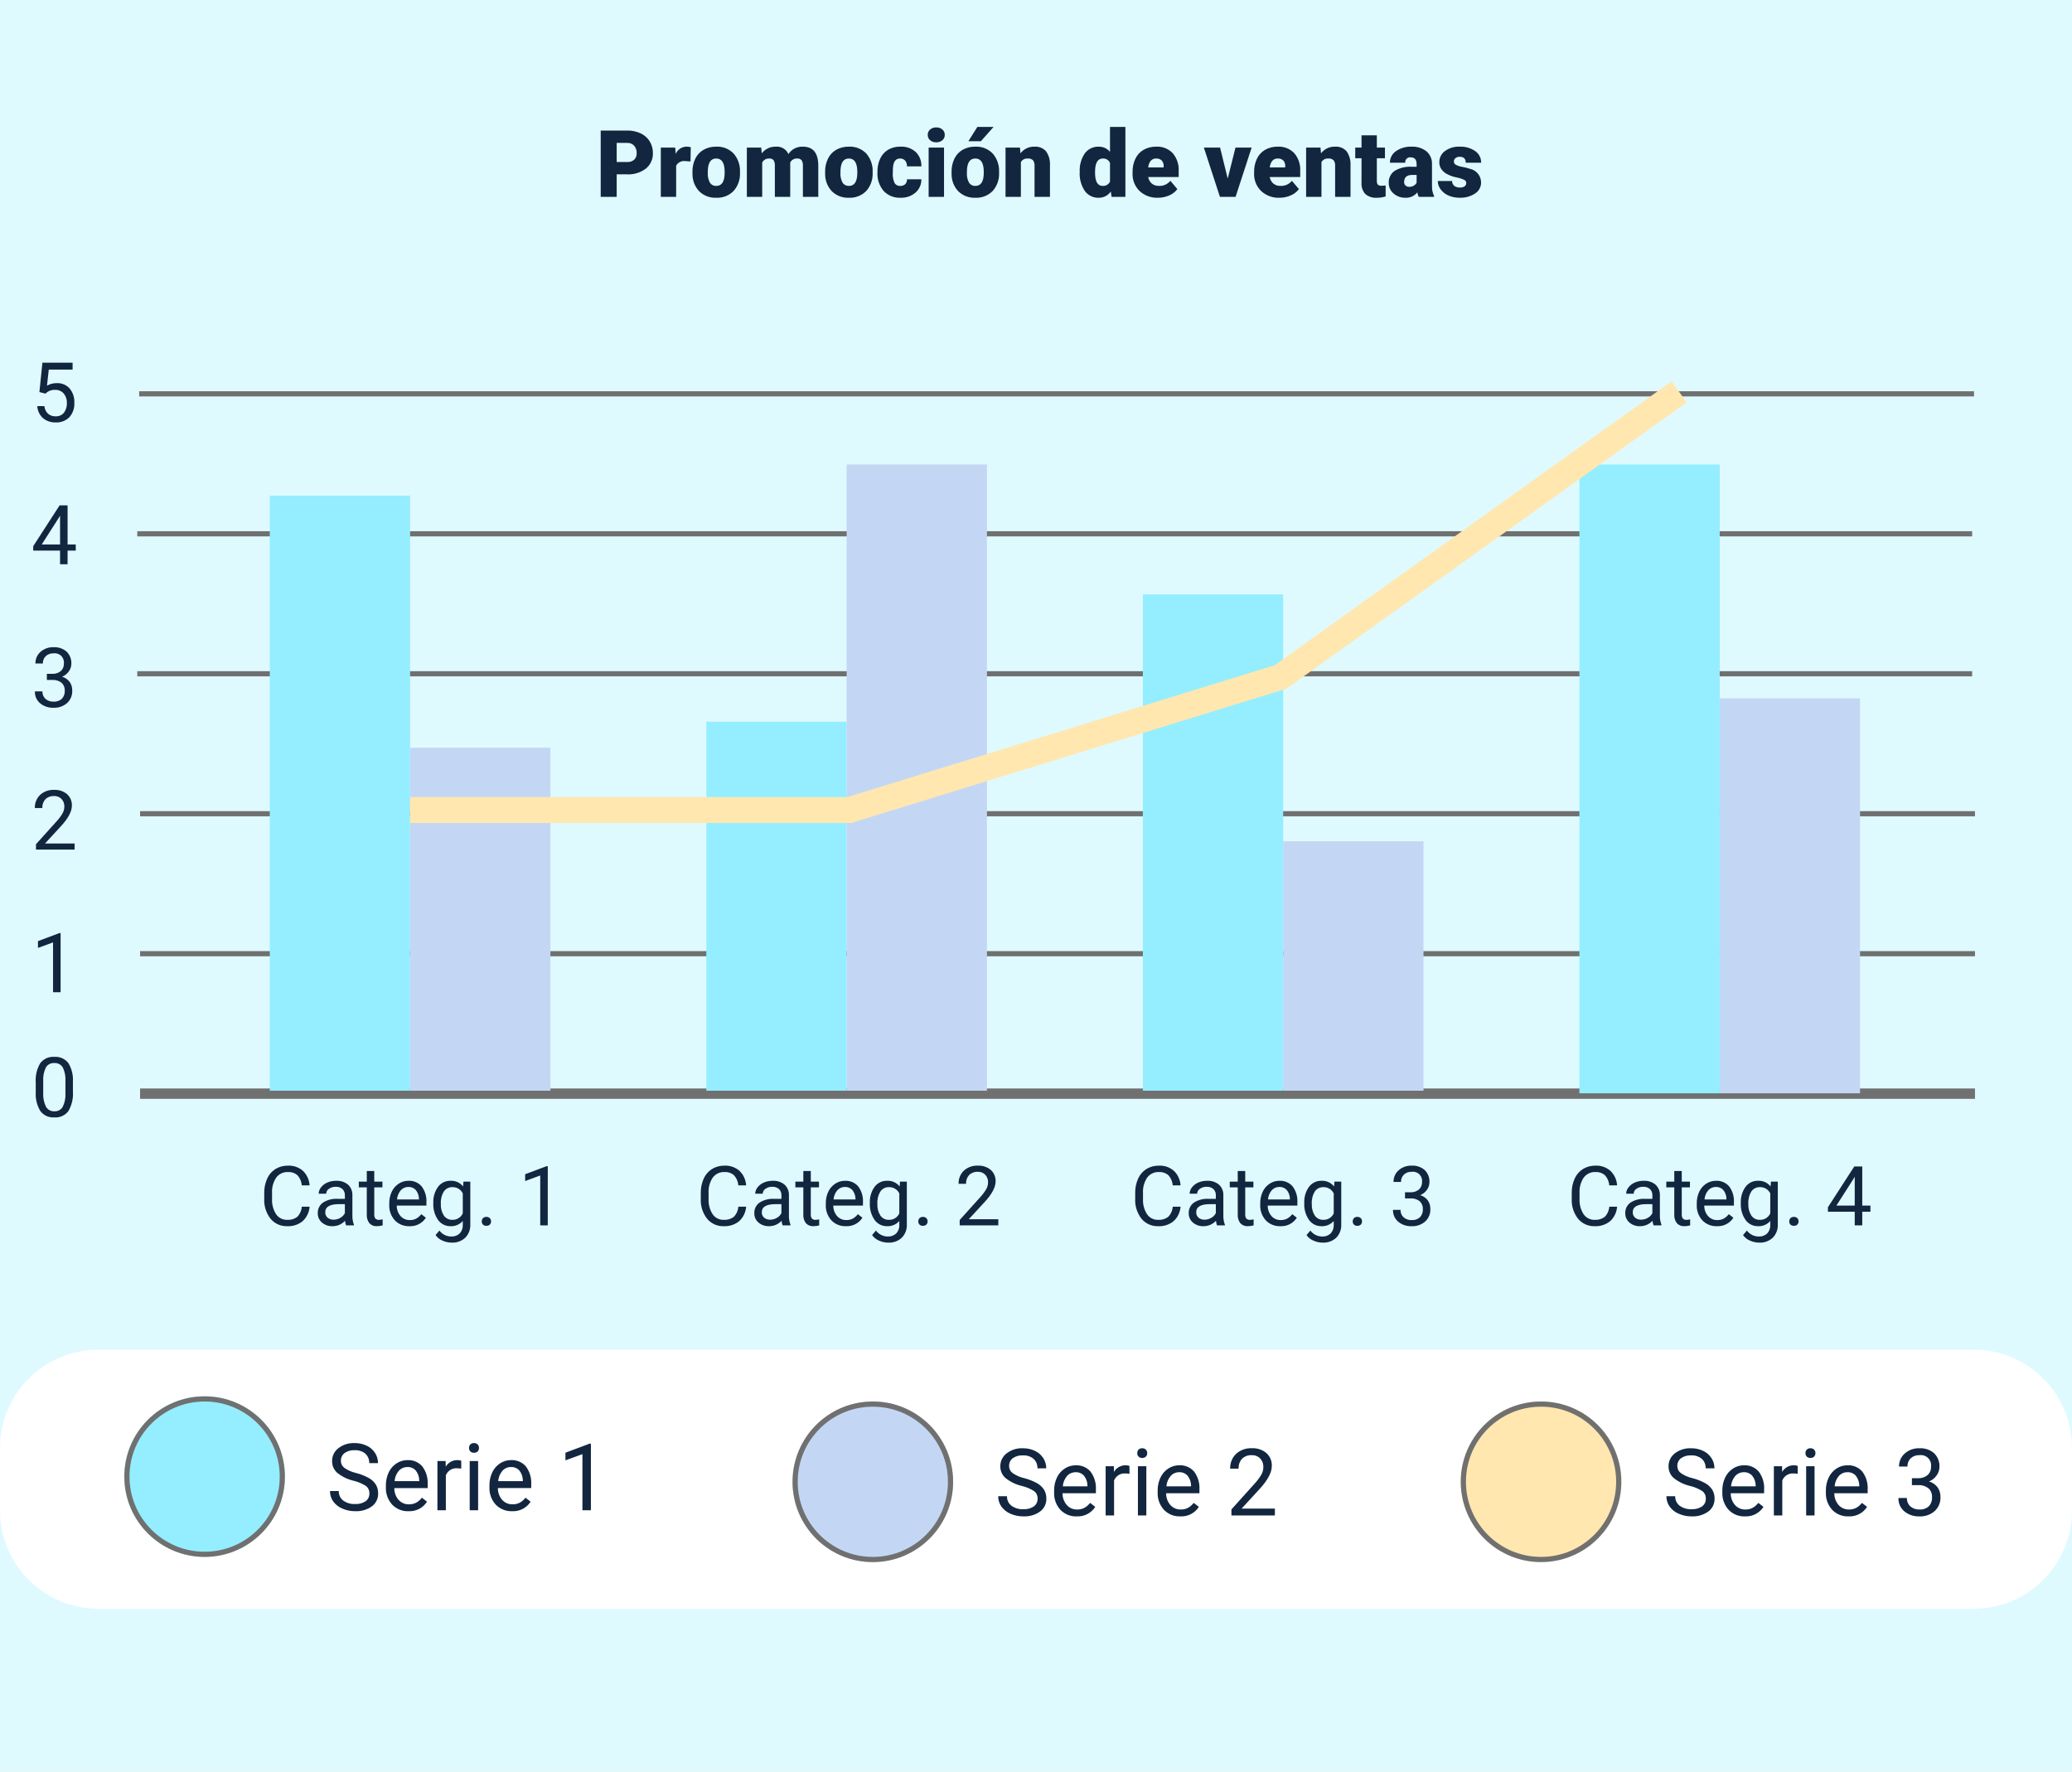
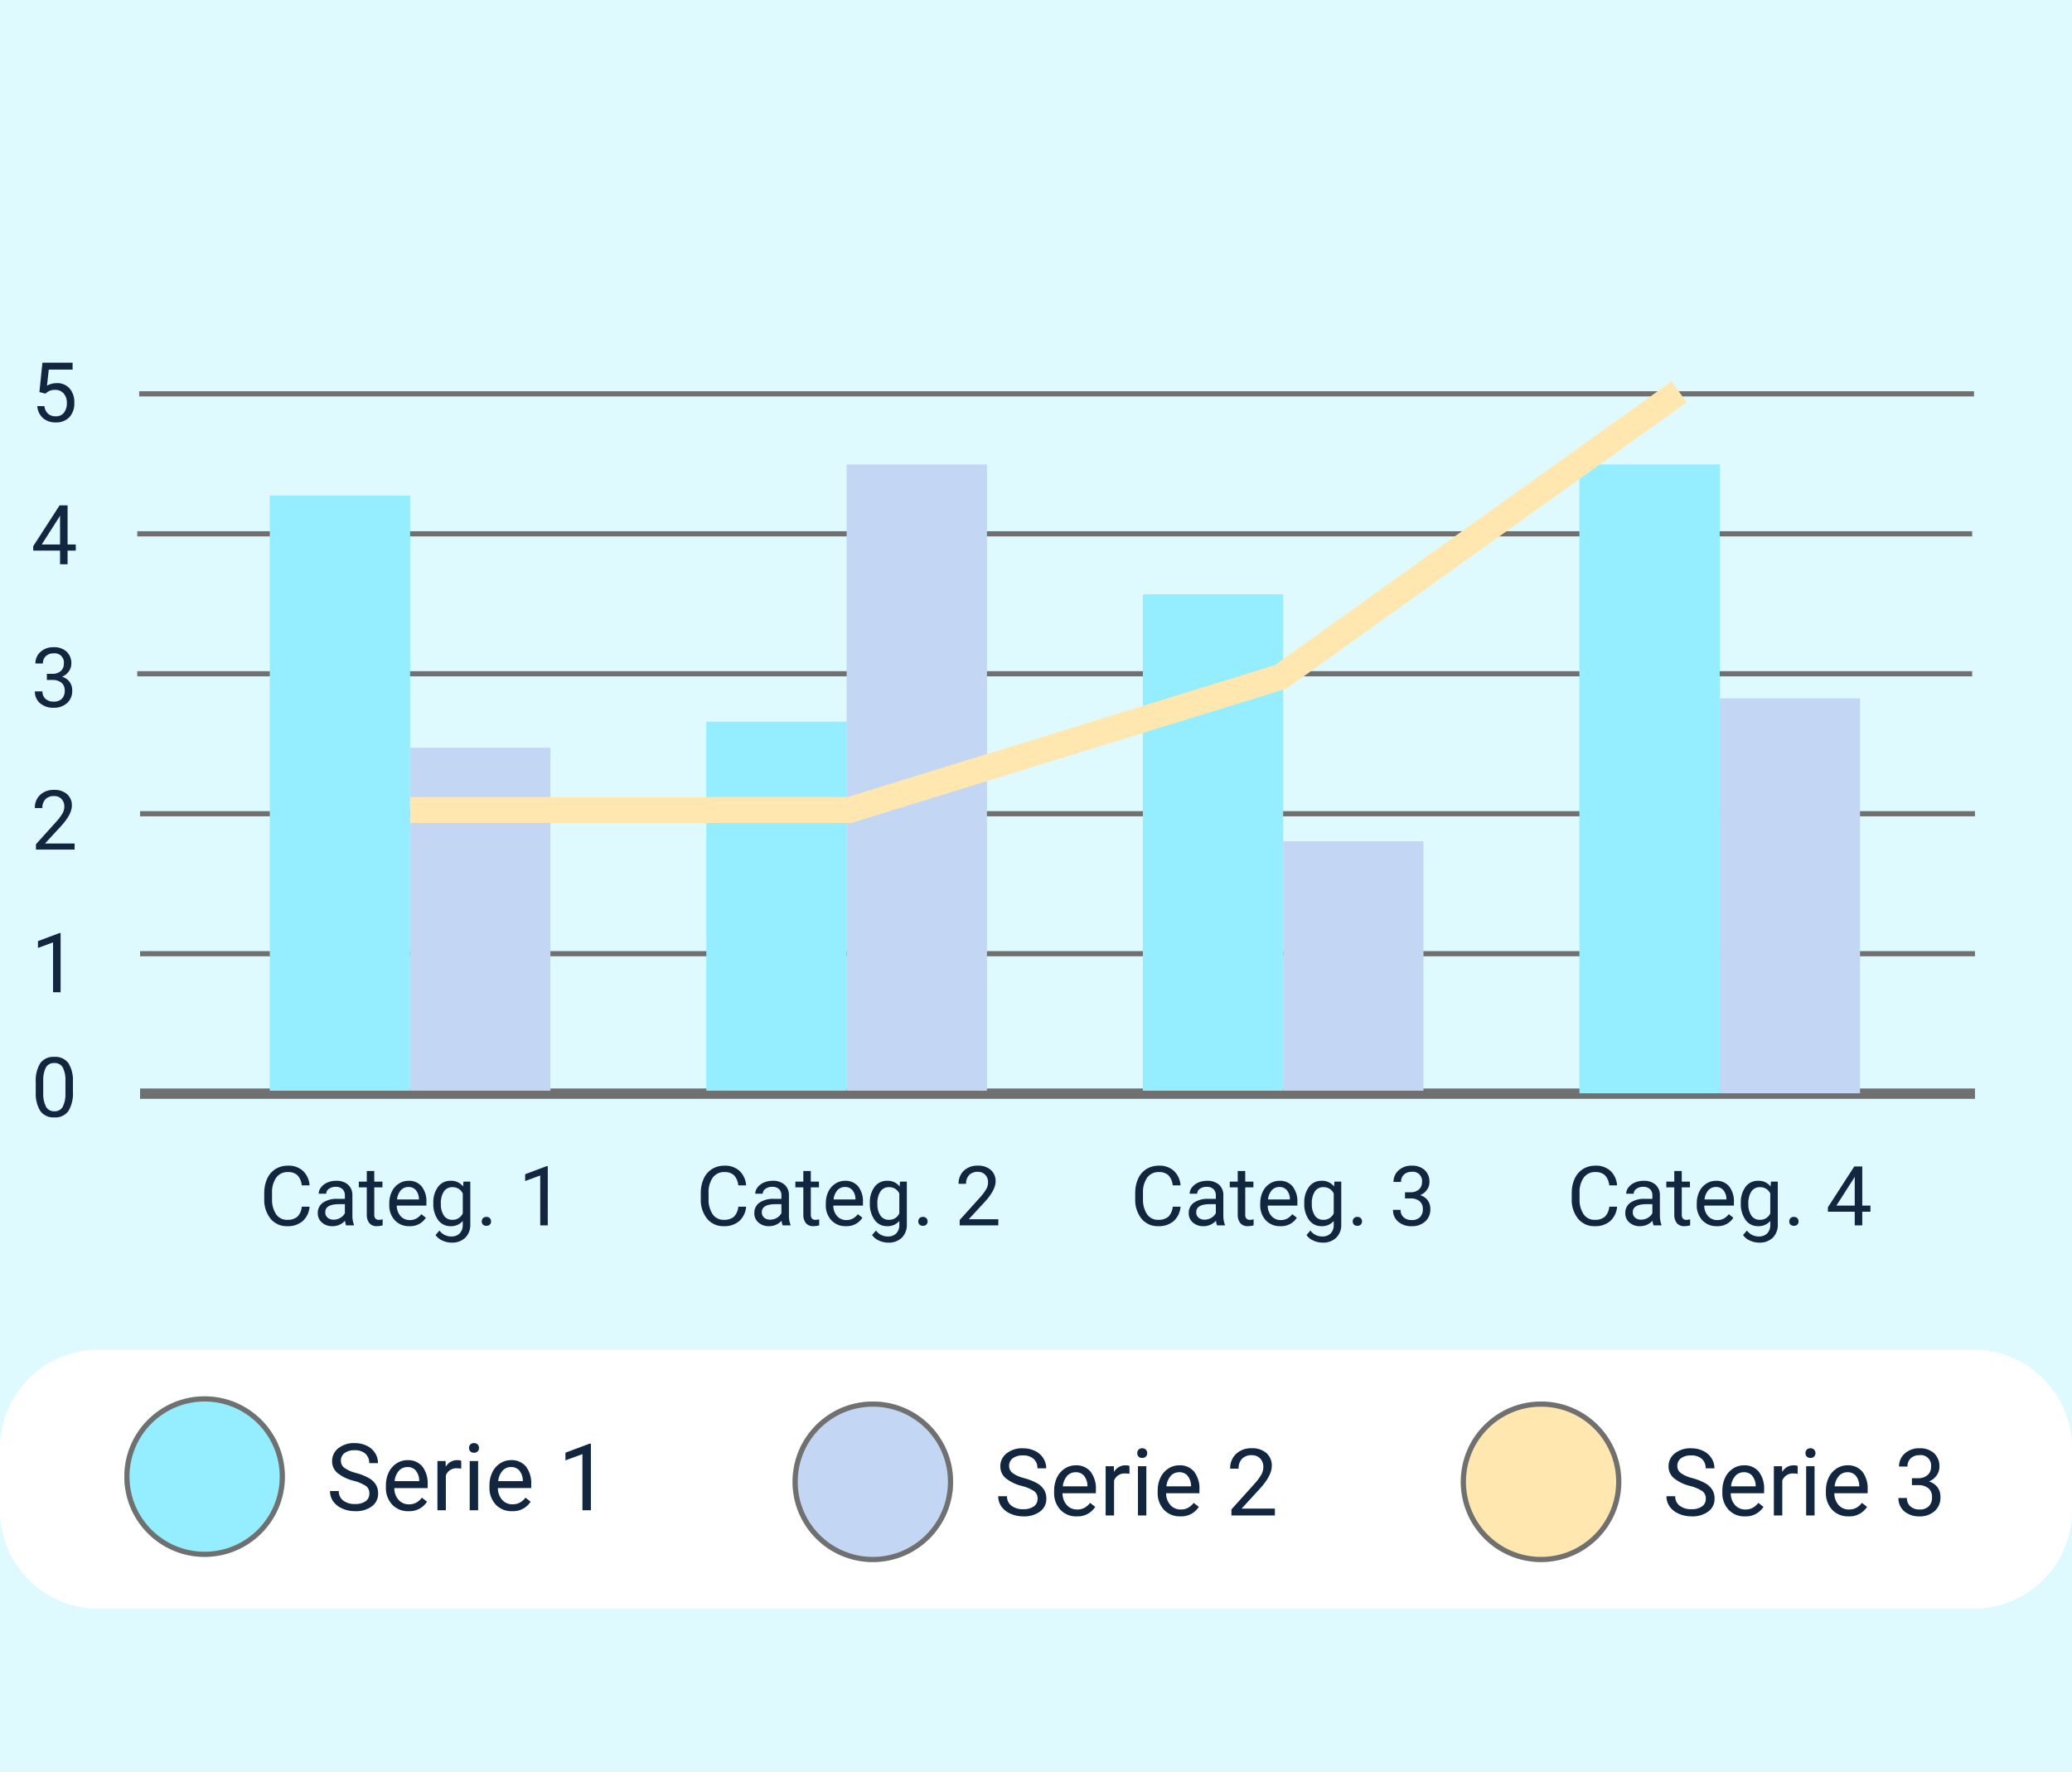
<svg xmlns="http://www.w3.org/2000/svg" width="400" height="342" viewBox="0 0 400 342">
  <g id="Grupo_1072860" data-name="Grupo 1072860" transform="translate(-4982 8237)">
    <rect id="Rectángulo_378382" data-name="Rectángulo 378382" width="400" height="342" transform="translate(4982 -8237)" fill="#dffaff" />
-     <path id="Trazado_611268" data-name="Trazado 611268" d="M4.052-4.342V0H.967V-12.8H6.073a5.948,5.948,0,0,1,2.6.541,4.074,4.074,0,0,1,1.749,1.538,4.2,4.2,0,0,1,.62,2.263A3.7,3.7,0,0,1,9.7-5.462,5.561,5.561,0,0,1,6.021-4.342Zm0-2.382H6.073A1.906,1.906,0,0,0,7.44-7.172a1.665,1.665,0,0,0,.47-1.266A2.059,2.059,0,0,0,7.427-9.87a1.712,1.712,0,0,0-1.318-.545H4.052ZM18.3-6.829l-.976-.07a1.752,1.752,0,0,0-1.793.879V0H12.568V-9.51h2.777l.1,1.222a2.294,2.294,0,0,1,2.083-1.4,2.888,2.888,0,0,1,.826.105Zm.378,1.986a5.613,5.613,0,0,1,.554-2.536,3.96,3.96,0,0,1,1.591-1.709,4.791,4.791,0,0,1,2.435-.6,4.373,4.373,0,0,1,3.366,1.323,5.076,5.076,0,0,1,1.23,3.6v.105a4.925,4.925,0,0,1-1.235,3.529A4.384,4.384,0,0,1,23.273.176a4.434,4.434,0,0,1-3.261-1.217,4.761,4.761,0,0,1-1.327-3.3Zm2.962.185a3.538,3.538,0,0,0,.413,1.934,1.376,1.376,0,0,0,1.222.615q1.582,0,1.617-2.435v-.3q0-2.558-1.635-2.558-1.485,0-1.608,2.206ZM31.957-9.51l.1,1.116A3.27,3.27,0,0,1,34.77-9.686,2.407,2.407,0,0,1,37.2-8.253,3.165,3.165,0,0,1,40-9.686q2.892,0,2.971,3.5V0H40V-6a1.813,1.813,0,0,0-.246-1.063,1.048,1.048,0,0,0-.9-.334,1.4,1.4,0,0,0-1.31.782l.009.123V0H34.585V-5.985a1.906,1.906,0,0,0-.237-1.081,1.045,1.045,0,0,0-.905-.334,1.42,1.42,0,0,0-1.3.782V0H29.18V-9.51ZM44.288-4.843a5.613,5.613,0,0,1,.554-2.536,3.96,3.96,0,0,1,1.591-1.709,4.791,4.791,0,0,1,2.435-.6,4.373,4.373,0,0,1,3.366,1.323,5.076,5.076,0,0,1,1.23,3.6v.105a4.925,4.925,0,0,1-1.235,3.529A4.384,4.384,0,0,1,48.885.176a4.434,4.434,0,0,1-3.261-1.217,4.761,4.761,0,0,1-1.327-3.3Zm2.962.185a3.538,3.538,0,0,0,.413,1.934,1.376,1.376,0,0,0,1.222.615q1.582,0,1.617-2.435v-.3Q50.5-7.4,48.867-7.4q-1.485,0-1.608,2.206ZM58.79-2.109a1.317,1.317,0,0,0,.967-.338,1.241,1.241,0,0,0,.334-.945h2.777A3.288,3.288,0,0,1,61.748-.826a4.168,4.168,0,0,1-2.887,1,4.22,4.22,0,0,1-3.27-1.3,5.125,5.125,0,0,1-1.2-3.6v-.123A5.792,5.792,0,0,1,54.927-7.4a3.872,3.872,0,0,1,1.534-1.7,4.573,4.573,0,0,1,2.373-.593,4.116,4.116,0,0,1,2.944,1.028,3.647,3.647,0,0,1,1.09,2.786H60.091A1.626,1.626,0,0,0,59.73-7a1.244,1.244,0,0,0-.967-.4q-1.151,0-1.345,1.468a10.357,10.357,0,0,0-.062,1.283A4.068,4.068,0,0,0,57.7-2.663,1.187,1.187,0,0,0,58.79-2.109ZM67.245,0H64.274V-9.51h2.971ZM64.1-11.962A1.322,1.322,0,0,1,64.556-13a1.724,1.724,0,0,1,1.187-.4,1.724,1.724,0,0,1,1.187.4,1.322,1.322,0,0,1,.457,1.037,1.322,1.322,0,0,1-.457,1.037,1.724,1.724,0,0,1-1.187.4,1.724,1.724,0,0,1-1.187-.4A1.322,1.322,0,0,1,64.1-11.962Zm4.6,7.119a5.613,5.613,0,0,1,.554-2.536A3.96,3.96,0,0,1,70.84-9.088a4.791,4.791,0,0,1,2.435-.6,4.373,4.373,0,0,1,3.366,1.323,5.076,5.076,0,0,1,1.23,3.6v.105a4.925,4.925,0,0,1-1.235,3.529A4.384,4.384,0,0,1,73.292.176a4.434,4.434,0,0,1-3.261-1.217,4.761,4.761,0,0,1-1.327-3.3Zm2.962.185a3.538,3.538,0,0,0,.413,1.934,1.376,1.376,0,0,0,1.222.615q1.582,0,1.617-2.435v-.3q0-2.558-1.635-2.558-1.485,0-1.608,2.206ZM73.679-13.5h3.129l-2.443,2.76-2.417,0ZM81.9-9.51l.1,1.116a3.225,3.225,0,0,1,2.716-1.292,2.713,2.713,0,0,1,2.219.888,4.226,4.226,0,0,1,.76,2.672V0H84.718V-6a1.6,1.6,0,0,0-.29-1.059A1.342,1.342,0,0,0,83.373-7.4a1.413,1.413,0,0,0-1.292.686V0H79.119V-9.51Zm11.54,4.685a5.809,5.809,0,0,1,.976-3.56,3.211,3.211,0,0,1,2.725-1.3,2.731,2.731,0,0,1,2.145,1V-13.5h2.971V0H99.589l-.149-1.02a2.8,2.8,0,0,1-2.32,1.2,3.205,3.205,0,0,1-2.689-1.3A5.993,5.993,0,0,1,93.437-4.825Zm2.962.185q0,2.531,1.477,2.531a1.458,1.458,0,0,0,1.406-.826V-6.557A1.419,1.419,0,0,0,97.893-7.4q-1.371,0-1.485,2.215ZM108.536.176a4.889,4.889,0,0,1-3.542-1.305,4.507,4.507,0,0,1-1.354-3.4v-.246a5.84,5.84,0,0,1,.541-2.575,3.955,3.955,0,0,1,1.578-1.727,4.763,4.763,0,0,1,2.461-.611,4.117,4.117,0,0,1,3.164,1.244,4.887,4.887,0,0,1,1.16,3.467v1.151h-5.889a2.135,2.135,0,0,0,.694,1.257,2.066,2.066,0,0,0,1.389.457,2.662,2.662,0,0,0,2.2-.984l1.354,1.6A3.784,3.784,0,0,1,110.72-.277,5.3,5.3,0,0,1,108.536.176ZM108.2-7.4q-1.3,0-1.547,1.723h2.988v-.229a1.467,1.467,0,0,0-.36-1.1A1.434,1.434,0,0,0,108.2-7.4ZM122.01-3.524l1.5-5.985h3.12L123.53,0h-3.023l-3.1-9.51h3.129ZM132,.176a4.889,4.889,0,0,1-3.542-1.305,4.507,4.507,0,0,1-1.354-3.4v-.246a5.84,5.84,0,0,1,.541-2.575,3.955,3.955,0,0,1,1.578-1.727,4.763,4.763,0,0,1,2.461-.611,4.117,4.117,0,0,1,3.164,1.244,4.887,4.887,0,0,1,1.16,3.467v1.151h-5.889a2.135,2.135,0,0,0,.694,1.257,2.066,2.066,0,0,0,1.389.457,2.662,2.662,0,0,0,2.2-.984l1.354,1.6a3.784,3.784,0,0,1-1.569,1.217A5.3,5.3,0,0,1,132,.176ZM131.669-7.4q-1.3,0-1.547,1.723h2.988v-.229a1.467,1.467,0,0,0-.36-1.1A1.434,1.434,0,0,0,131.669-7.4Zm8.253-2.109.1,1.116a3.225,3.225,0,0,1,2.716-1.292,2.713,2.713,0,0,1,2.219.888,4.226,4.226,0,0,1,.76,2.672V0h-2.971V-6a1.6,1.6,0,0,0-.29-1.059A1.342,1.342,0,0,0,141.4-7.4a1.413,1.413,0,0,0-1.292.686V0h-2.962V-9.51ZM150.8-11.874V-9.51h1.564v2.057H150.8V-3.1a1.111,1.111,0,0,0,.193.747,1.037,1.037,0,0,0,.765.211A4.345,4.345,0,0,0,152.5-2.2V-.079a5.466,5.466,0,0,1-1.67.255,3.1,3.1,0,0,1-2.259-.721,2.954,2.954,0,0,1-.729-2.188v-4.72h-1.213V-9.51h1.213v-2.364ZM158.889,0a3.344,3.344,0,0,1-.281-.853A2.754,2.754,0,0,1,156.322.176a3.374,3.374,0,0,1-2.285-.813,2.588,2.588,0,0,1-.94-2.043,2.66,2.66,0,0,1,1.143-2.338,5.821,5.821,0,0,1,3.322-.791h.914v-.5q0-1.316-1.134-1.316a.927.927,0,0,0-1.055,1.042h-2.962A2.655,2.655,0,0,1,154.5-8.825a4.931,4.931,0,0,1,2.993-.86,4.323,4.323,0,0,1,2.874.888,3.086,3.086,0,0,1,1.081,2.435v4.21a4.311,4.311,0,0,0,.4,2V0Zm-1.854-1.934a1.652,1.652,0,0,0,.918-.237,1.487,1.487,0,0,0,.523-.536V-4.228h-.861q-1.547,0-1.547,1.389a.848.848,0,0,0,.272.655A.986.986,0,0,0,157.034-1.934Zm11.03-.738a.684.684,0,0,0-.4-.606,6.016,6.016,0,0,0-1.5-.475,6.853,6.853,0,0,1-1.828-.646,3.062,3.062,0,0,1-1.1-.971,2.319,2.319,0,0,1-.378-1.31,2.628,2.628,0,0,1,1.081-2.158,4.453,4.453,0,0,1,2.83-.848,4.934,4.934,0,0,1,3.023.853,2.666,2.666,0,0,1,1.143,2.241h-2.971q0-1.143-1.2-1.143a1.194,1.194,0,0,0-.782.259.8.8,0,0,0-.316.646.737.737,0,0,0,.387.642,3.654,3.654,0,0,0,1.235.4,10.671,10.671,0,0,1,1.49.378,2.706,2.706,0,0,1,2.145,2.646,2.491,2.491,0,0,1-1.156,2.118,5.068,5.068,0,0,1-2.993.817,5.172,5.172,0,0,1-2.18-.439,3.645,3.645,0,0,1-1.494-1.2,2.707,2.707,0,0,1-.536-1.591h2.769a1.145,1.145,0,0,0,.439.962,1.808,1.808,0,0,0,1.081.3,1.422,1.422,0,0,0,.91-.246A.787.787,0,0,0,168.064-2.672Z" transform="translate(5097 -8199)" fill="#12263f" />
    <rect id="Rectángulo_378383" data-name="Rectángulo 378383" width="400" height="50" rx="19" transform="translate(4982 -7976.443)" fill="#fff" />
    <g id="Grupo_1072858" data-name="Grupo 1072858" transform="translate(4406 -9046.443)">
      <path id="Trazado_611281" data-name="Trazado 611281" d="M5.256-5.7A7.935,7.935,0,0,1,2.1-7.238a2.93,2.93,0,0,1-.989-2.246,3.1,3.1,0,0,1,1.208-2.5,4.8,4.8,0,0,1,3.142-.989,5.243,5.243,0,0,1,2.351.51,3.866,3.866,0,0,1,1.6,1.406A3.6,3.6,0,0,1,9.976-9.1h-1.7a2.34,2.34,0,0,0-.738-1.83,3,3,0,0,0-2.083-.666,3.074,3.074,0,0,0-1.947.55,1.836,1.836,0,0,0-.7,1.528A1.652,1.652,0,0,0,3.476-8.19,6.509,6.509,0,0,0,5.735-7.2a10.481,10.481,0,0,1,2.5.99A3.788,3.788,0,0,1,9.567-4.948,3.219,3.219,0,0,1,10-3.252,2.99,2.99,0,0,1,8.789-.76,5.171,5.171,0,0,1,5.546.176,6.015,6.015,0,0,1,3.085-.33,4.142,4.142,0,0,1,1.323-1.714a3.378,3.378,0,0,1-.62-2H2.4a2.2,2.2,0,0,0,.857,1.833,3.608,3.608,0,0,0,2.29.672,3.317,3.317,0,0,0,2.048-.545,1.77,1.77,0,0,0,.712-1.485,1.738,1.738,0,0,0-.659-1.455A7.6,7.6,0,0,0,5.256-5.7Zm10.6,5.88a4.155,4.155,0,0,1-3.146-1.27,4.714,4.714,0,0,1-1.213-3.4v-.3a5.707,5.707,0,0,1,.541-2.527,4.217,4.217,0,0,1,1.512-1.74,3.8,3.8,0,0,1,2.1-.628,3.562,3.562,0,0,1,2.883,1.222,5.289,5.289,0,0,1,1.028,3.5v.677H13.122a3.38,3.38,0,0,0,.822,2.272,2.583,2.583,0,0,0,2,.866A2.832,2.832,0,0,0,17.4-1.5a3.666,3.666,0,0,0,1.046-.932l.993.773A3.993,3.993,0,0,1,15.855.176Zm-.2-8.525A2.169,2.169,0,0,0,14-7.633a3.482,3.482,0,0,0-.826,2.008h4.764v-.123a3.1,3.1,0,0,0-.668-1.92A2.042,2.042,0,0,0,15.653-8.35Zm10.389.3a4.873,4.873,0,0,0-.8-.062A2.143,2.143,0,0,0,23.071-6.75V0H21.445V-9.51h1.582l.026,1.1a2.532,2.532,0,0,1,2.268-1.274,1.661,1.661,0,0,1,.721.123ZM29.3,0H27.677V-9.51H29.3ZM27.545-12.032a.971.971,0,0,1,.242-.668.907.907,0,0,1,.716-.272.922.922,0,0,1,.721.272.96.96,0,0,1,.246.668.929.929,0,0,1-.246.659.938.938,0,0,1-.721.264.924.924,0,0,1-.716-.264A.938.938,0,0,1,27.545-12.032ZM35.851.176A4.155,4.155,0,0,1,32.7-1.094a4.714,4.714,0,0,1-1.213-3.4v-.3a5.707,5.707,0,0,1,.541-2.527,4.217,4.217,0,0,1,1.512-1.74,3.8,3.8,0,0,1,2.1-.628,3.562,3.562,0,0,1,2.883,1.222,5.289,5.289,0,0,1,1.028,3.5v.677H33.117a3.38,3.38,0,0,0,.822,2.272,2.583,2.583,0,0,0,2,.866A2.832,2.832,0,0,0,37.4-1.5a3.666,3.666,0,0,0,1.046-.932l.993.773A3.993,3.993,0,0,1,35.851.176Zm-.2-8.525A2.169,2.169,0,0,0,34-7.633a3.482,3.482,0,0,0-.826,2.008h4.764v-.123a3.1,3.1,0,0,0-.668-1.92A2.042,2.042,0,0,0,35.648-8.35ZM51.073,0H49.438V-10.837l-3.278,1.2v-1.477l4.658-1.749h.255Z" transform="translate(639 1101)" fill="#12263f" />
      <path id="Trazado_611280" data-name="Trazado 611280" d="M5.256-5.7A7.935,7.935,0,0,1,2.1-7.238a2.93,2.93,0,0,1-.989-2.246,3.1,3.1,0,0,1,1.208-2.5,4.8,4.8,0,0,1,3.142-.989,5.243,5.243,0,0,1,2.351.51,3.866,3.866,0,0,1,1.6,1.406A3.6,3.6,0,0,1,9.976-9.1h-1.7a2.34,2.34,0,0,0-.738-1.83,3,3,0,0,0-2.083-.666,3.074,3.074,0,0,0-1.947.55,1.836,1.836,0,0,0-.7,1.528A1.652,1.652,0,0,0,3.476-8.19,6.509,6.509,0,0,0,5.735-7.2a10.481,10.481,0,0,1,2.5.99A3.788,3.788,0,0,1,9.567-4.948,3.219,3.219,0,0,1,10-3.252,2.99,2.99,0,0,1,8.789-.76,5.171,5.171,0,0,1,5.546.176,6.015,6.015,0,0,1,3.085-.33,4.142,4.142,0,0,1,1.323-1.714a3.378,3.378,0,0,1-.62-2H2.4a2.2,2.2,0,0,0,.857,1.833,3.608,3.608,0,0,0,2.29.672,3.317,3.317,0,0,0,2.048-.545,1.77,1.77,0,0,0,.712-1.485,1.738,1.738,0,0,0-.659-1.455A7.6,7.6,0,0,0,5.256-5.7Zm10.6,5.88a4.155,4.155,0,0,1-3.146-1.27,4.714,4.714,0,0,1-1.213-3.4v-.3a5.707,5.707,0,0,1,.541-2.527,4.217,4.217,0,0,1,1.512-1.74,3.8,3.8,0,0,1,2.1-.628,3.562,3.562,0,0,1,2.883,1.222,5.289,5.289,0,0,1,1.028,3.5v.677H13.122a3.38,3.38,0,0,0,.822,2.272,2.583,2.583,0,0,0,2,.866A2.832,2.832,0,0,0,17.4-1.5a3.666,3.666,0,0,0,1.046-.932l.993.773A3.993,3.993,0,0,1,15.855.176Zm-.2-8.525A2.169,2.169,0,0,0,14-7.633a3.482,3.482,0,0,0-.826,2.008h4.764v-.123a3.1,3.1,0,0,0-.668-1.92A2.042,2.042,0,0,0,15.653-8.35Zm10.389.3a4.873,4.873,0,0,0-.8-.062A2.143,2.143,0,0,0,23.071-6.75V0H21.445V-9.51h1.582l.026,1.1a2.532,2.532,0,0,1,2.268-1.274,1.661,1.661,0,0,1,.721.123ZM29.3,0H27.677V-9.51H29.3ZM27.545-12.032a.971.971,0,0,1,.242-.668.907.907,0,0,1,.716-.272.922.922,0,0,1,.721.272.96.96,0,0,1,.246.668.929.929,0,0,1-.246.659.938.938,0,0,1-.721.264.924.924,0,0,1-.716-.264A.938.938,0,0,1,27.545-12.032ZM35.851.176A4.155,4.155,0,0,1,32.7-1.094a4.714,4.714,0,0,1-1.213-3.4v-.3a5.707,5.707,0,0,1,.541-2.527,4.217,4.217,0,0,1,1.512-1.74,3.8,3.8,0,0,1,2.1-.628,3.562,3.562,0,0,1,2.883,1.222,5.289,5.289,0,0,1,1.028,3.5v.677H33.117a3.38,3.38,0,0,0,.822,2.272,2.583,2.583,0,0,0,2,.866A2.832,2.832,0,0,0,37.4-1.5a3.666,3.666,0,0,0,1.046-.932l.993.773A3.993,3.993,0,0,1,35.851.176Zm-.2-8.525A2.169,2.169,0,0,0,34-7.633a3.482,3.482,0,0,0-.826,2.008h4.764v-.123a3.1,3.1,0,0,0-.668-1.92A2.042,2.042,0,0,0,35.648-8.35ZM54.114,0H45.729V-1.169l4.43-4.922a10.524,10.524,0,0,0,1.358-1.815,3.029,3.029,0,0,0,.374-1.446A2.3,2.3,0,0,0,51.284-11a2.12,2.12,0,0,0-1.617-.642,2.511,2.511,0,0,0-1.885.69,2.635,2.635,0,0,0-.672,1.92H45.483a3.774,3.774,0,0,1,1.138-2.856,4.219,4.219,0,0,1,3.045-1.09,4.054,4.054,0,0,1,2.821.936,3.193,3.193,0,0,1,1.037,2.492q0,1.89-2.408,4.5L47.689-1.327h6.425Z" transform="translate(768 1102)" fill="#12263f" />
      <path id="Trazado_611279" data-name="Trazado 611279" d="M5.256-5.7A7.935,7.935,0,0,1,2.1-7.238a2.93,2.93,0,0,1-.989-2.246,3.1,3.1,0,0,1,1.208-2.5,4.8,4.8,0,0,1,3.142-.989,5.243,5.243,0,0,1,2.351.51,3.866,3.866,0,0,1,1.6,1.406A3.6,3.6,0,0,1,9.976-9.1h-1.7a2.34,2.34,0,0,0-.738-1.83,3,3,0,0,0-2.083-.666,3.074,3.074,0,0,0-1.947.55,1.836,1.836,0,0,0-.7,1.528A1.652,1.652,0,0,0,3.476-8.19,6.509,6.509,0,0,0,5.735-7.2a10.481,10.481,0,0,1,2.5.99A3.788,3.788,0,0,1,9.567-4.948,3.219,3.219,0,0,1,10-3.252,2.99,2.99,0,0,1,8.789-.76,5.171,5.171,0,0,1,5.546.176,6.015,6.015,0,0,1,3.085-.33,4.142,4.142,0,0,1,1.323-1.714a3.378,3.378,0,0,1-.62-2H2.4a2.2,2.2,0,0,0,.857,1.833,3.608,3.608,0,0,0,2.29.672,3.317,3.317,0,0,0,2.048-.545,1.77,1.77,0,0,0,.712-1.485,1.738,1.738,0,0,0-.659-1.455A7.6,7.6,0,0,0,5.256-5.7Zm10.6,5.88a4.155,4.155,0,0,1-3.146-1.27,4.714,4.714,0,0,1-1.213-3.4v-.3a5.707,5.707,0,0,1,.541-2.527,4.217,4.217,0,0,1,1.512-1.74,3.8,3.8,0,0,1,2.1-.628,3.562,3.562,0,0,1,2.883,1.222,5.289,5.289,0,0,1,1.028,3.5v.677H13.122a3.38,3.38,0,0,0,.822,2.272,2.583,2.583,0,0,0,2,.866A2.832,2.832,0,0,0,17.4-1.5a3.666,3.666,0,0,0,1.046-.932l.993.773A3.993,3.993,0,0,1,15.855.176Zm-.2-8.525A2.169,2.169,0,0,0,14-7.633a3.482,3.482,0,0,0-.826,2.008h4.764v-.123a3.1,3.1,0,0,0-.668-1.92A2.042,2.042,0,0,0,15.653-8.35Zm10.389.3a4.873,4.873,0,0,0-.8-.062A2.143,2.143,0,0,0,23.071-6.75V0H21.445V-9.51h1.582l.026,1.1a2.532,2.532,0,0,1,2.268-1.274,1.661,1.661,0,0,1,.721.123ZM29.3,0H27.677V-9.51H29.3ZM27.545-12.032a.971.971,0,0,1,.242-.668.907.907,0,0,1,.716-.272.922.922,0,0,1,.721.272.96.96,0,0,1,.246.668.929.929,0,0,1-.246.659.938.938,0,0,1-.721.264.924.924,0,0,1-.716-.264A.938.938,0,0,1,27.545-12.032ZM35.851.176A4.155,4.155,0,0,1,32.7-1.094a4.714,4.714,0,0,1-1.213-3.4v-.3a5.707,5.707,0,0,1,.541-2.527,4.217,4.217,0,0,1,1.512-1.74,3.8,3.8,0,0,1,2.1-.628,3.562,3.562,0,0,1,2.883,1.222,5.289,5.289,0,0,1,1.028,3.5v.677H33.117a3.38,3.38,0,0,0,.822,2.272,2.583,2.583,0,0,0,2,.866A2.832,2.832,0,0,0,37.4-1.5a3.666,3.666,0,0,0,1.046-.932l.993.773A3.993,3.993,0,0,1,35.851.176Zm-.2-8.525A2.169,2.169,0,0,0,34-7.633a3.482,3.482,0,0,0-.826,2.008h4.764v-.123a3.1,3.1,0,0,0-.668-1.92A2.042,2.042,0,0,0,35.648-8.35Zm12.445,1.16h1.222A2.685,2.685,0,0,0,51.126-7.8a2.026,2.026,0,0,0,.659-1.591,1.985,1.985,0,0,0-2.241-2.25,2.331,2.331,0,0,0-1.683.6,2.107,2.107,0,0,0-.628,1.6H45.606a3.264,3.264,0,0,1,1.112-2.527,4.05,4.05,0,0,1,2.826-1.006,4,4,0,0,1,2.839.958,3.461,3.461,0,0,1,1.028,2.663,2.809,2.809,0,0,1-.541,1.617A3.264,3.264,0,0,1,51.4-6.565a3.145,3.145,0,0,1,1.63,1.107,3.076,3.076,0,0,1,.576,1.89A3.491,3.491,0,0,1,52.479-.835,4.213,4.213,0,0,1,49.553.176,4.324,4.324,0,0,1,46.622-.8a3.236,3.236,0,0,1-1.129-2.575h1.635a2.092,2.092,0,0,0,.659,1.617,2.507,2.507,0,0,0,1.767.606,2.46,2.46,0,0,0,1.8-.615,2.371,2.371,0,0,0,.624-1.767,2.151,2.151,0,0,0-.686-1.714,2.987,2.987,0,0,0-1.978-.615H48.094Z" transform="translate(897 1102)" fill="#12263f" />
      <g id="Elipse_5887" data-name="Elipse 5887" transform="translate(600 1079)" fill="#94eeff" stroke="#707070" stroke-width="1">
        <circle cx="15.5" cy="15.5" r="15.5" stroke="none" />
        <circle cx="15.5" cy="15.5" r="15" fill="none" />
      </g>
      <g id="Elipse_5888" data-name="Elipse 5888" transform="translate(729 1080)" fill="#c3d7f5" stroke="#707070" stroke-width="1">
        <circle cx="15.5" cy="15.5" r="15.5" stroke="none" />
        <circle cx="15.5" cy="15.5" r="15" fill="none" />
      </g>
      <g id="Elipse_5889" data-name="Elipse 5889" transform="translate(858 1080)" fill="#ffe7af" stroke="#707070" stroke-width="1">
        <circle cx="15.5" cy="15.5" r="15.5" stroke="none" />
        <circle cx="15.5" cy="15.5" r="15" fill="none" />
      </g>
    </g>
    <g id="Grupo_1072859" data-name="Grupo 1072859" transform="translate(5008.498 -8160.969)">
      <path id="Trazado_610526" data-name="Trazado 610526" d="M-7824.784-11018.766h354.227" transform="translate(7825.147 11018.766)" fill="none" stroke="#707070" stroke-width="1" />
      <path id="Trazado_610525" data-name="Trazado 610525" d="M-7824.784-11018.766h354.227" transform="translate(7824.784 11045.785)" fill="none" stroke="#707070" stroke-width="1" />
      <path id="Trazado_610524" data-name="Trazado 610524" d="M-7824.784-11018.766h354.227" transform="translate(7824.784 11072.805)" fill="none" stroke="#707070" stroke-width="1" />
      <path id="Trazado_610527" data-name="Trazado 610527" d="M-7824.784-11018.766h354.227" transform="translate(7825.329 11099.824)" fill="none" stroke="#707070" stroke-width="1" />
      <path id="Trazado_610665" data-name="Trazado 610665" d="M-7824.784-11018.766h354.227" transform="translate(7825.329 11153.864)" fill="none" stroke="#707070" stroke-width="2" />
      <path id="Trazado_610664" data-name="Trazado 610664" d="M-7824.784-11018.766h354.227" transform="translate(7825.329 11126.845)" fill="none" stroke="#707070" stroke-width="1" />
    </g>
    <rect id="Rectángulo_378384" data-name="Rectángulo 378384" width="27.088" height="114.874" transform="translate(5034.081 -8141.317)" fill="#94eeff" />
    <rect id="Rectángulo_378385" data-name="Rectángulo 378385" width="27.088" height="71.232" transform="translate(5118.355 -8097.675)" fill="#94eeff" />
    <rect id="Rectángulo_378386" data-name="Rectángulo 378386" width="27.088" height="95.812" transform="translate(5202.63 -8122.255)" fill="#94eeff" />
    <rect id="Rectángulo_378387" data-name="Rectángulo 378387" width="27.088" height="121.396" transform="translate(5286.905 -8147.337)" fill="#94eeff" />
    <rect id="Rectángulo_378388" data-name="Rectángulo 378388" width="27.088" height="66.216" transform="translate(5061.169 -8092.658)" fill="#c3d7f5" />
    <rect id="Rectángulo_378389" data-name="Rectángulo 378389" width="27.088" height="120.894" transform="translate(5145.444 -8147.337)" fill="#c3d7f5" />
    <rect id="Rectángulo_378390" data-name="Rectángulo 378390" width="27.088" height="48.157" transform="translate(5229.719 -8074.6)" fill="#c3d7f5" />
    <rect id="Rectángulo_378391" data-name="Rectángulo 378391" width="27.088" height="76.248" transform="translate(5313.993 -8102.189)" fill="#c3d7f5" />
    <path id="Trazado_611033" data-name="Trazado 611033" d="M6346-8413.207h84.76l83.288-25.7,76.934-55.039" transform="translate(-1284.831 332.589)" fill="none" stroke="#ffe7af" stroke-width="5" />
    <path id="Trazado_611274" data-name="Trazado 611274" d="M8.078-4.852a6.61,6.61,0,0,1-.867,3.773A3.084,3.084,0,0,1,4.5.156,3.107,3.107,0,0,1,1.8-1.051,6.274,6.274,0,0,1,.9-4.656v-1.93a6.463,6.463,0,0,1,.867-3.727,3.108,3.108,0,0,1,2.719-1.219,3.136,3.136,0,0,1,2.7,1.176,6.237,6.237,0,0,1,.891,3.629ZM6.633-6.828A5.3,5.3,0,0,0,6.117-9.5a1.775,1.775,0,0,0-1.633-.84,1.751,1.751,0,0,0-1.617.836,5.171,5.171,0,0,0-.523,2.57v2.313A5.381,5.381,0,0,0,2.879-1.9,1.771,1.771,0,0,0,4.5-1.023a1.747,1.747,0,0,0,1.59-.828,5.186,5.186,0,0,0,.543-2.609Z" transform="translate(4988 -8021.443)" fill="#12263f" />
    <path id="Trazado_611273" data-name="Trazado 611273" d="M5.7,0H4.242V-9.633L1.328-8.562V-9.875L5.469-11.43H5.7Z" transform="translate(4988 -8045.443)" fill="#12263f" />
    <path id="Trazado_611272" data-name="Trazado 611272" d="M8.4,0H.945V-1.039L4.883-5.414A9.354,9.354,0,0,0,6.09-7.027a2.693,2.693,0,0,0,.332-1.285,2.041,2.041,0,0,0-.539-1.461,1.885,1.885,0,0,0-1.437-.57A2.232,2.232,0,0,0,2.77-9.73a2.343,2.343,0,0,0-.6,1.707H.727a3.355,3.355,0,0,1,1.012-2.539,3.751,3.751,0,0,1,2.707-.969,3.6,3.6,0,0,1,2.508.832,2.838,2.838,0,0,1,.922,2.215q0,1.68-2.141,4L2.688-1.18H8.4Z" transform="translate(4988 -8072.985)" fill="#12263f" />
    <path id="Trazado_611271" data-name="Trazado 611271" d="M3.047-6.391H4.133A2.387,2.387,0,0,0,5.742-6.93a1.8,1.8,0,0,0,.586-1.414,1.764,1.764,0,0,0-1.992-2,2.072,2.072,0,0,0-1.5.535,1.873,1.873,0,0,0-.559,1.418H.836a2.9,2.9,0,0,1,.988-2.246,3.6,3.6,0,0,1,2.512-.895,3.558,3.558,0,0,1,2.523.852,3.076,3.076,0,0,1,.914,2.367,2.5,2.5,0,0,1-.48,1.438A2.9,2.9,0,0,1,5.984-5.836a2.8,2.8,0,0,1,1.449.984,2.734,2.734,0,0,1,.512,1.68,3.1,3.1,0,0,1-1,2.43,3.745,3.745,0,0,1-2.6.9A3.844,3.844,0,0,1,1.738-.711,2.877,2.877,0,0,1,.734-3H2.188a1.859,1.859,0,0,0,.586,1.438,2.229,2.229,0,0,0,1.57.539,2.187,2.187,0,0,0,1.6-.547A2.108,2.108,0,0,0,6.5-3.141a1.912,1.912,0,0,0-.609-1.523,2.655,2.655,0,0,0-1.758-.547H3.047Z" transform="translate(4988 -8100.527)" fill="#12263f" />
    <path id="Trazado_611270" data-name="Trazado 611270" d="M7.047-3.82H8.625v1.18H7.047V0H5.594V-2.641H.414v-.852l5.094-7.883H7.047Zm-4.992,0H5.594V-9.4l-.172.313Z" transform="translate(4988 -8128.069)" fill="#12263f" />
    <path id="Trazado_611269" data-name="Trazado 611269" d="M1.609-5.7l.578-5.672H8.016v1.336h-4.6l-.344,3.1a3.671,3.671,0,0,1,1.9-.492A3.138,3.138,0,0,1,7.438-6.4a4.026,4.026,0,0,1,.914,2.777A3.886,3.886,0,0,1,7.4-.855,3.46,3.46,0,0,1,4.75.156,3.6,3.6,0,0,1,2.289-.68,3.337,3.337,0,0,1,1.2-2.992H2.57a2.3,2.3,0,0,0,.7,1.473,2.162,2.162,0,0,0,1.484.5,1.95,1.95,0,0,0,1.582-.687,2.874,2.874,0,0,0,.574-1.9,2.638,2.638,0,0,0-.621-1.832,2.113,2.113,0,0,0-1.652-.691,2.383,2.383,0,0,0-1.484.414l-.383.313Z" transform="translate(4988 -8155.611)" fill="#12263f" />
    <path id="Trazado_611275" data-name="Trazado 611275" d="M9.688-3.609A4.185,4.185,0,0,1,8.355-.824a4.365,4.365,0,0,1-2.98.98,4.008,4.008,0,0,1-3.23-1.445A5.815,5.815,0,0,1,.93-5.156V-6.25A6.481,6.481,0,0,1,1.5-9.039,4.231,4.231,0,0,1,3.1-10.887a4.47,4.47,0,0,1,2.406-.645A4.11,4.11,0,0,1,8.414-10.52a4.235,4.235,0,0,1,1.273,2.8H8.18a3.268,3.268,0,0,0-.848-1.975A2.565,2.565,0,0,0,5.508-10.3,2.684,2.684,0,0,0,3.254-9.241a4.882,4.882,0,0,0-.816,3.026v1.1a5.018,5.018,0,0,0,.773,2.948A2.5,2.5,0,0,0,5.375-1.07a2.887,2.887,0,0,0,1.918-.566A3.143,3.143,0,0,0,8.18-3.609ZM16.727,0a3.036,3.036,0,0,1-.2-.891A3.225,3.225,0,0,1,14.117.156a2.984,2.984,0,0,1-2.051-.707,2.287,2.287,0,0,1-.8-1.793,2.39,2.39,0,0,1,1-2.051,4.733,4.733,0,0,1,2.824-.73H16.5v-.664A1.623,1.623,0,0,0,16.047-7a1.821,1.821,0,0,0-1.336-.449,2.107,2.107,0,0,0-1.3.391,1.151,1.151,0,0,0-.523.945H11.438a2,2,0,0,1,.449-1.223,3.066,3.066,0,0,1,1.219-.934A4.1,4.1,0,0,1,14.8-8.609a3.342,3.342,0,0,1,2.289.73,2.635,2.635,0,0,1,.859,2.012v3.891a4.757,4.757,0,0,0,.3,1.852V0Zm-2.4-1.1a2.54,2.54,0,0,0,1.289-.352,2.127,2.127,0,0,0,.883-.914V-4.1H15.367q-2.656,0-2.656,1.555a1.316,1.316,0,0,0,.453,1.063A1.742,1.742,0,0,0,14.328-1.1Zm7.844-9.4v2.047H23.75v1.117H22.172v5.249a1.173,1.173,0,0,0,.211.763.888.888,0,0,0,.719.254,3.5,3.5,0,0,0,.688-.094V0A4.215,4.215,0,0,1,22.68.156,1.8,1.8,0,0,1,21.219-.43a2.517,2.517,0,0,1-.492-1.664V-7.336H19.188V-8.453h1.539V-10.5ZM28.945.156a3.693,3.693,0,0,1-2.8-1.129,4.19,4.19,0,0,1-1.078-3.02v-.266a5.073,5.073,0,0,1,.48-2.246,3.748,3.748,0,0,1,1.344-1.547,3.378,3.378,0,0,1,1.871-.559,3.166,3.166,0,0,1,2.563,1.086,4.7,4.7,0,0,1,.914,3.109v.6H26.516a3,3,0,0,0,.73,2.02,2.3,2.3,0,0,0,1.777.77,2.517,2.517,0,0,0,1.3-.312,3.259,3.259,0,0,0,.93-.828l.883.688A3.55,3.55,0,0,1,28.945.156Zm-.18-7.578a1.928,1.928,0,0,0-1.469.637A3.1,3.1,0,0,0,26.563-5H30.8v-.109A2.753,2.753,0,0,0,30.2-6.816,1.815,1.815,0,0,0,28.766-7.422ZM33.57-4.3a4.968,4.968,0,0,1,.914-3.145,2.923,2.923,0,0,1,2.422-1.168A2.908,2.908,0,0,1,39.32-7.516l.07-.937h1.32V-.2a3.439,3.439,0,0,1-.973,2.586,3.589,3.589,0,0,1-2.613.945,4.348,4.348,0,0,1-1.789-.391A3.08,3.08,0,0,1,34,1.867L34.75,1a2.826,2.826,0,0,0,2.273,1.148,2.214,2.214,0,0,0,1.645-.594,2.269,2.269,0,0,0,.59-1.672V-.844a2.971,2.971,0,0,1-2.367,1,2.887,2.887,0,0,1-2.4-1.2A5.224,5.224,0,0,1,33.57-4.3Zm1.453.164a3.79,3.79,0,0,0,.586,2.246,1.9,1.9,0,0,0,1.641.816,2.117,2.117,0,0,0,2.008-1.242V-6.172a2.142,2.142,0,0,0-1.992-1.211,1.921,1.921,0,0,0-1.648.82A4.128,4.128,0,0,0,35.023-4.133Zm7.9,3.375a.905.905,0,0,1,.223-.625.848.848,0,0,1,.668-.25.874.874,0,0,1,.676.25.887.887,0,0,1,.23.625.839.839,0,0,1-.23.6.89.89,0,0,1-.676.242.863.863,0,0,1-.668-.242A.855.855,0,0,1,42.922-.758ZM55.664,0H54.211V-9.633L51.3-8.562V-9.875l4.141-1.555h.227Z" transform="translate(5032.081 -8000.443)" fill="#12263f" />
    <path id="Trazado_611276" data-name="Trazado 611276" d="M9.688-3.609A4.185,4.185,0,0,1,8.355-.824a4.365,4.365,0,0,1-2.98.98,4.008,4.008,0,0,1-3.23-1.445A5.815,5.815,0,0,1,.93-5.156V-6.25A6.481,6.481,0,0,1,1.5-9.039,4.231,4.231,0,0,1,3.1-10.887a4.47,4.47,0,0,1,2.406-.645A4.11,4.11,0,0,1,8.414-10.52a4.235,4.235,0,0,1,1.273,2.8H8.18a3.268,3.268,0,0,0-.848-1.975A2.565,2.565,0,0,0,5.508-10.3,2.684,2.684,0,0,0,3.254-9.241a4.882,4.882,0,0,0-.816,3.026v1.1a5.018,5.018,0,0,0,.773,2.948A2.5,2.5,0,0,0,5.375-1.07a2.887,2.887,0,0,0,1.918-.566A3.143,3.143,0,0,0,8.18-3.609ZM16.727,0a3.036,3.036,0,0,1-.2-.891A3.225,3.225,0,0,1,14.117.156a2.984,2.984,0,0,1-2.051-.707,2.287,2.287,0,0,1-.8-1.793,2.39,2.39,0,0,1,1-2.051,4.733,4.733,0,0,1,2.824-.73H16.5v-.664A1.623,1.623,0,0,0,16.047-7a1.821,1.821,0,0,0-1.336-.449,2.107,2.107,0,0,0-1.3.391,1.151,1.151,0,0,0-.523.945H11.438a2,2,0,0,1,.449-1.223,3.066,3.066,0,0,1,1.219-.934A4.1,4.1,0,0,1,14.8-8.609a3.342,3.342,0,0,1,2.289.73,2.635,2.635,0,0,1,.859,2.012v3.891a4.757,4.757,0,0,0,.3,1.852V0Zm-2.4-1.1a2.54,2.54,0,0,0,1.289-.352,2.127,2.127,0,0,0,.883-.914V-4.1H15.367q-2.656,0-2.656,1.555a1.316,1.316,0,0,0,.453,1.063A1.742,1.742,0,0,0,14.328-1.1Zm7.844-9.4v2.047H23.75v1.117H22.172v5.249a1.173,1.173,0,0,0,.211.763.888.888,0,0,0,.719.254,3.5,3.5,0,0,0,.688-.094V0A4.215,4.215,0,0,1,22.68.156,1.8,1.8,0,0,1,21.219-.43a2.517,2.517,0,0,1-.492-1.664V-7.336H19.188V-8.453h1.539V-10.5ZM28.945.156a3.693,3.693,0,0,1-2.8-1.129,4.19,4.19,0,0,1-1.078-3.02v-.266a5.073,5.073,0,0,1,.48-2.246,3.748,3.748,0,0,1,1.344-1.547,3.378,3.378,0,0,1,1.871-.559,3.166,3.166,0,0,1,2.563,1.086,4.7,4.7,0,0,1,.914,3.109v.6H26.516a3,3,0,0,0,.73,2.02,2.3,2.3,0,0,0,1.777.77,2.517,2.517,0,0,0,1.3-.312,3.259,3.259,0,0,0,.93-.828l.883.688A3.55,3.55,0,0,1,28.945.156Zm-.18-7.578a1.928,1.928,0,0,0-1.469.637A3.1,3.1,0,0,0,26.563-5H30.8v-.109A2.753,2.753,0,0,0,30.2-6.816,1.815,1.815,0,0,0,28.766-7.422ZM33.57-4.3a4.968,4.968,0,0,1,.914-3.145,2.923,2.923,0,0,1,2.422-1.168A2.908,2.908,0,0,1,39.32-7.516l.07-.937h1.32V-.2a3.439,3.439,0,0,1-.973,2.586,3.589,3.589,0,0,1-2.613.945,4.348,4.348,0,0,1-1.789-.391A3.08,3.08,0,0,1,34,1.867L34.75,1a2.826,2.826,0,0,0,2.273,1.148,2.214,2.214,0,0,0,1.645-.594,2.269,2.269,0,0,0,.59-1.672V-.844a2.971,2.971,0,0,1-2.367,1,2.887,2.887,0,0,1-2.4-1.2A5.224,5.224,0,0,1,33.57-4.3Zm1.453.164a3.79,3.79,0,0,0,.586,2.246,1.9,1.9,0,0,0,1.641.816,2.117,2.117,0,0,0,2.008-1.242V-6.172a2.142,2.142,0,0,0-1.992-1.211,1.921,1.921,0,0,0-1.648.82A4.128,4.128,0,0,0,35.023-4.133Zm7.9,3.375a.905.905,0,0,1,.223-.625.848.848,0,0,1,.668-.25.874.874,0,0,1,.676.25.887.887,0,0,1,.23.625.839.839,0,0,1-.23.6.89.89,0,0,1-.676.242.863.863,0,0,1-.668-.242A.855.855,0,0,1,42.922-.758ZM58.367,0H50.914V-1.039l3.938-4.375a9.355,9.355,0,0,0,1.207-1.613,2.693,2.693,0,0,0,.332-1.285,2.041,2.041,0,0,0-.539-1.461,1.885,1.885,0,0,0-1.437-.57,2.232,2.232,0,0,0-1.676.613,2.343,2.343,0,0,0-.6,1.707H50.7a3.355,3.355,0,0,1,1.012-2.539,3.751,3.751,0,0,1,2.707-.969,3.6,3.6,0,0,1,2.508.832,2.838,2.838,0,0,1,.922,2.215q0,1.68-2.141,4l-3.047,3.3h5.711Z" transform="translate(5116.355 -8000.443)" fill="#12263f" />
    <path id="Trazado_611277" data-name="Trazado 611277" d="M9.688-3.609A4.185,4.185,0,0,1,8.355-.824a4.365,4.365,0,0,1-2.98.98,4.008,4.008,0,0,1-3.23-1.445A5.815,5.815,0,0,1,.93-5.156V-6.25A6.481,6.481,0,0,1,1.5-9.039,4.231,4.231,0,0,1,3.1-10.887a4.47,4.47,0,0,1,2.406-.645A4.11,4.11,0,0,1,8.414-10.52a4.235,4.235,0,0,1,1.273,2.8H8.18a3.268,3.268,0,0,0-.848-1.975A2.565,2.565,0,0,0,5.508-10.3,2.684,2.684,0,0,0,3.254-9.241a4.882,4.882,0,0,0-.816,3.026v1.1a5.018,5.018,0,0,0,.773,2.948A2.5,2.5,0,0,0,5.375-1.07a2.887,2.887,0,0,0,1.918-.566A3.143,3.143,0,0,0,8.18-3.609ZM16.727,0a3.036,3.036,0,0,1-.2-.891A3.225,3.225,0,0,1,14.117.156a2.984,2.984,0,0,1-2.051-.707,2.287,2.287,0,0,1-.8-1.793,2.39,2.39,0,0,1,1-2.051,4.733,4.733,0,0,1,2.824-.73H16.5v-.664A1.623,1.623,0,0,0,16.047-7a1.821,1.821,0,0,0-1.336-.449,2.107,2.107,0,0,0-1.3.391,1.151,1.151,0,0,0-.523.945H11.438a2,2,0,0,1,.449-1.223,3.066,3.066,0,0,1,1.219-.934A4.1,4.1,0,0,1,14.8-8.609a3.342,3.342,0,0,1,2.289.73,2.635,2.635,0,0,1,.859,2.012v3.891a4.757,4.757,0,0,0,.3,1.852V0Zm-2.4-1.1a2.54,2.54,0,0,0,1.289-.352,2.127,2.127,0,0,0,.883-.914V-4.1H15.367q-2.656,0-2.656,1.555a1.316,1.316,0,0,0,.453,1.063A1.742,1.742,0,0,0,14.328-1.1Zm7.844-9.4v2.047H23.75v1.117H22.172v5.249a1.173,1.173,0,0,0,.211.763.888.888,0,0,0,.719.254,3.5,3.5,0,0,0,.688-.094V0A4.215,4.215,0,0,1,22.68.156,1.8,1.8,0,0,1,21.219-.43a2.517,2.517,0,0,1-.492-1.664V-7.336H19.188V-8.453h1.539V-10.5ZM28.945.156a3.693,3.693,0,0,1-2.8-1.129,4.19,4.19,0,0,1-1.078-3.02v-.266a5.073,5.073,0,0,1,.48-2.246,3.748,3.748,0,0,1,1.344-1.547,3.378,3.378,0,0,1,1.871-.559,3.166,3.166,0,0,1,2.563,1.086,4.7,4.7,0,0,1,.914,3.109v.6H26.516a3,3,0,0,0,.73,2.02,2.3,2.3,0,0,0,1.777.77,2.517,2.517,0,0,0,1.3-.312,3.259,3.259,0,0,0,.93-.828l.883.688A3.55,3.55,0,0,1,28.945.156Zm-.18-7.578a1.928,1.928,0,0,0-1.469.637A3.1,3.1,0,0,0,26.563-5H30.8v-.109A2.753,2.753,0,0,0,30.2-6.816,1.815,1.815,0,0,0,28.766-7.422ZM33.57-4.3a4.968,4.968,0,0,1,.914-3.145,2.923,2.923,0,0,1,2.422-1.168A2.908,2.908,0,0,1,39.32-7.516l.07-.937h1.32V-.2a3.439,3.439,0,0,1-.973,2.586,3.589,3.589,0,0,1-2.613.945,4.348,4.348,0,0,1-1.789-.391A3.08,3.08,0,0,1,34,1.867L34.75,1a2.826,2.826,0,0,0,2.273,1.148,2.214,2.214,0,0,0,1.645-.594,2.269,2.269,0,0,0,.59-1.672V-.844a2.971,2.971,0,0,1-2.367,1,2.887,2.887,0,0,1-2.4-1.2A5.224,5.224,0,0,1,33.57-4.3Zm1.453.164a3.79,3.79,0,0,0,.586,2.246,1.9,1.9,0,0,0,1.641.816,2.117,2.117,0,0,0,2.008-1.242V-6.172a2.142,2.142,0,0,0-1.992-1.211,1.921,1.921,0,0,0-1.648.82A4.128,4.128,0,0,0,35.023-4.133Zm7.9,3.375a.905.905,0,0,1,.223-.625.848.848,0,0,1,.668-.25.874.874,0,0,1,.676.25.887.887,0,0,1,.23.625.839.839,0,0,1-.23.6.89.89,0,0,1-.676.242.863.863,0,0,1-.668-.242A.855.855,0,0,1,42.922-.758ZM53.016-6.391H54.1a2.387,2.387,0,0,0,1.609-.539A1.8,1.8,0,0,0,56.3-8.344a1.764,1.764,0,0,0-1.992-2,2.072,2.072,0,0,0-1.5.535,1.873,1.873,0,0,0-.559,1.418H50.8a2.9,2.9,0,0,1,.988-2.246,3.6,3.6,0,0,1,2.512-.895,3.558,3.558,0,0,1,2.523.852,3.076,3.076,0,0,1,.914,2.367,2.5,2.5,0,0,1-.48,1.438,2.9,2.9,0,0,1-1.309,1.039,2.8,2.8,0,0,1,1.449.984,2.734,2.734,0,0,1,.512,1.68,3.1,3.1,0,0,1-1,2.43,3.745,3.745,0,0,1-2.6.9,3.844,3.844,0,0,1-2.605-.867A2.877,2.877,0,0,1,50.7-3h1.453a1.859,1.859,0,0,0,.586,1.438,2.229,2.229,0,0,0,1.57.539,2.187,2.187,0,0,0,1.6-.547,2.108,2.108,0,0,0,.555-1.57,1.912,1.912,0,0,0-.609-1.523A2.655,2.655,0,0,0,54.1-5.211H53.016Z" transform="translate(5200.219 -8000.443)" fill="#12263f" />
    <path id="Trazado_611278" data-name="Trazado 611278" d="M9.688-3.609A4.185,4.185,0,0,1,8.355-.824a4.365,4.365,0,0,1-2.98.98,4.008,4.008,0,0,1-3.23-1.445A5.815,5.815,0,0,1,.93-5.156V-6.25A6.481,6.481,0,0,1,1.5-9.039,4.231,4.231,0,0,1,3.1-10.887a4.47,4.47,0,0,1,2.406-.645A4.11,4.11,0,0,1,8.414-10.52a4.235,4.235,0,0,1,1.273,2.8H8.18a3.268,3.268,0,0,0-.848-1.975A2.565,2.565,0,0,0,5.508-10.3,2.684,2.684,0,0,0,3.254-9.241a4.882,4.882,0,0,0-.816,3.026v1.1a5.018,5.018,0,0,0,.773,2.948A2.5,2.5,0,0,0,5.375-1.07a2.887,2.887,0,0,0,1.918-.566A3.143,3.143,0,0,0,8.18-3.609ZM16.727,0a3.036,3.036,0,0,1-.2-.891A3.225,3.225,0,0,1,14.117.156a2.984,2.984,0,0,1-2.051-.707,2.287,2.287,0,0,1-.8-1.793,2.39,2.39,0,0,1,1-2.051,4.733,4.733,0,0,1,2.824-.73H16.5v-.664A1.623,1.623,0,0,0,16.047-7a1.821,1.821,0,0,0-1.336-.449,2.107,2.107,0,0,0-1.3.391,1.151,1.151,0,0,0-.523.945H11.438a2,2,0,0,1,.449-1.223,3.066,3.066,0,0,1,1.219-.934A4.1,4.1,0,0,1,14.8-8.609a3.342,3.342,0,0,1,2.289.73,2.635,2.635,0,0,1,.859,2.012v3.891a4.757,4.757,0,0,0,.3,1.852V0Zm-2.4-1.1a2.54,2.54,0,0,0,1.289-.352,2.127,2.127,0,0,0,.883-.914V-4.1H15.367q-2.656,0-2.656,1.555a1.316,1.316,0,0,0,.453,1.063A1.742,1.742,0,0,0,14.328-1.1Zm7.844-9.4v2.047H23.75v1.117H22.172v5.249a1.173,1.173,0,0,0,.211.763.888.888,0,0,0,.719.254,3.5,3.5,0,0,0,.688-.094V0A4.215,4.215,0,0,1,22.68.156,1.8,1.8,0,0,1,21.219-.43a2.517,2.517,0,0,1-.492-1.664V-7.336H19.188V-8.453h1.539V-10.5ZM28.945.156a3.693,3.693,0,0,1-2.8-1.129,4.19,4.19,0,0,1-1.078-3.02v-.266a5.073,5.073,0,0,1,.48-2.246,3.748,3.748,0,0,1,1.344-1.547,3.378,3.378,0,0,1,1.871-.559,3.166,3.166,0,0,1,2.563,1.086,4.7,4.7,0,0,1,.914,3.109v.6H26.516a3,3,0,0,0,.73,2.02,2.3,2.3,0,0,0,1.777.77,2.517,2.517,0,0,0,1.3-.312,3.259,3.259,0,0,0,.93-.828l.883.688A3.55,3.55,0,0,1,28.945.156Zm-.18-7.578a1.928,1.928,0,0,0-1.469.637A3.1,3.1,0,0,0,26.563-5H30.8v-.109A2.753,2.753,0,0,0,30.2-6.816,1.815,1.815,0,0,0,28.766-7.422ZM33.57-4.3a4.968,4.968,0,0,1,.914-3.145,2.923,2.923,0,0,1,2.422-1.168A2.908,2.908,0,0,1,39.32-7.516l.07-.937h1.32V-.2a3.439,3.439,0,0,1-.973,2.586,3.589,3.589,0,0,1-2.613.945,4.348,4.348,0,0,1-1.789-.391A3.08,3.08,0,0,1,34,1.867L34.75,1a2.826,2.826,0,0,0,2.273,1.148,2.214,2.214,0,0,0,1.645-.594,2.269,2.269,0,0,0,.59-1.672V-.844a2.971,2.971,0,0,1-2.367,1,2.887,2.887,0,0,1-2.4-1.2A5.224,5.224,0,0,1,33.57-4.3Zm1.453.164a3.79,3.79,0,0,0,.586,2.246,1.9,1.9,0,0,0,1.641.816,2.117,2.117,0,0,0,2.008-1.242V-6.172a2.142,2.142,0,0,0-1.992-1.211,1.921,1.921,0,0,0-1.648.82A4.128,4.128,0,0,0,35.023-4.133Zm7.9,3.375a.905.905,0,0,1,.223-.625.848.848,0,0,1,.668-.25.874.874,0,0,1,.676.25.887.887,0,0,1,.23.625.839.839,0,0,1-.23.6.89.89,0,0,1-.676.242.863.863,0,0,1-.668-.242A.855.855,0,0,1,42.922-.758ZM57.016-3.82h1.578v1.18H57.016V0H55.563V-2.641h-5.18v-.852l5.094-7.883h1.539Zm-4.992,0h3.539V-9.4l-.172.313Z" transform="translate(5284.493 -8000.443)" fill="#12263f" />
  </g>
</svg>
